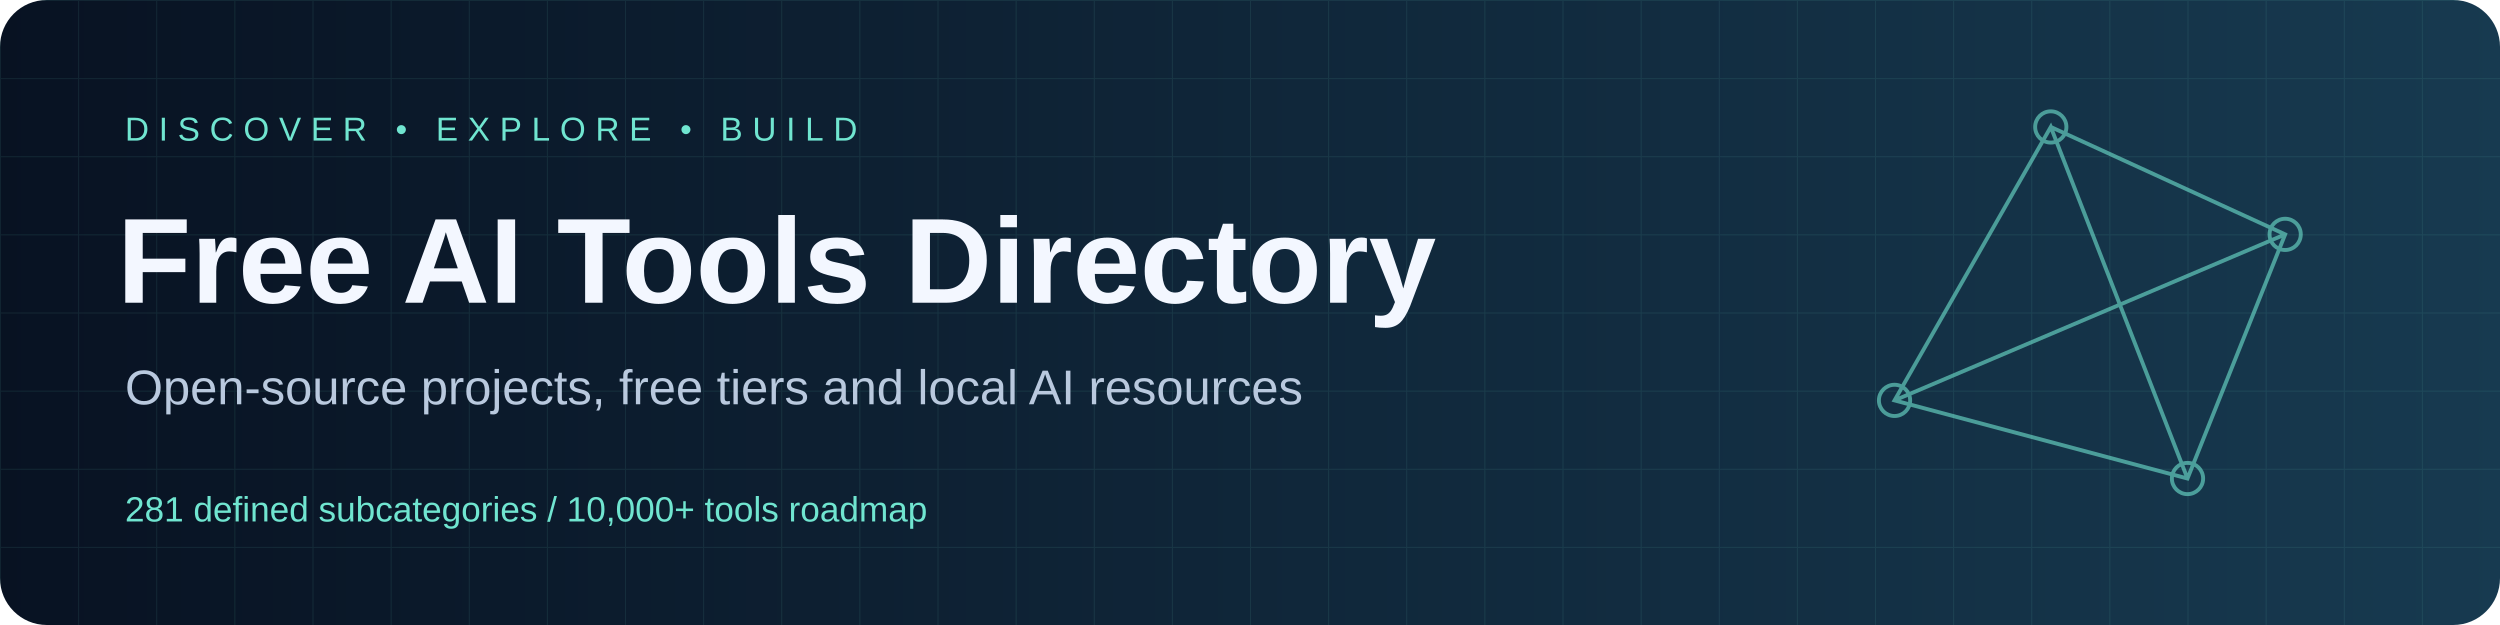
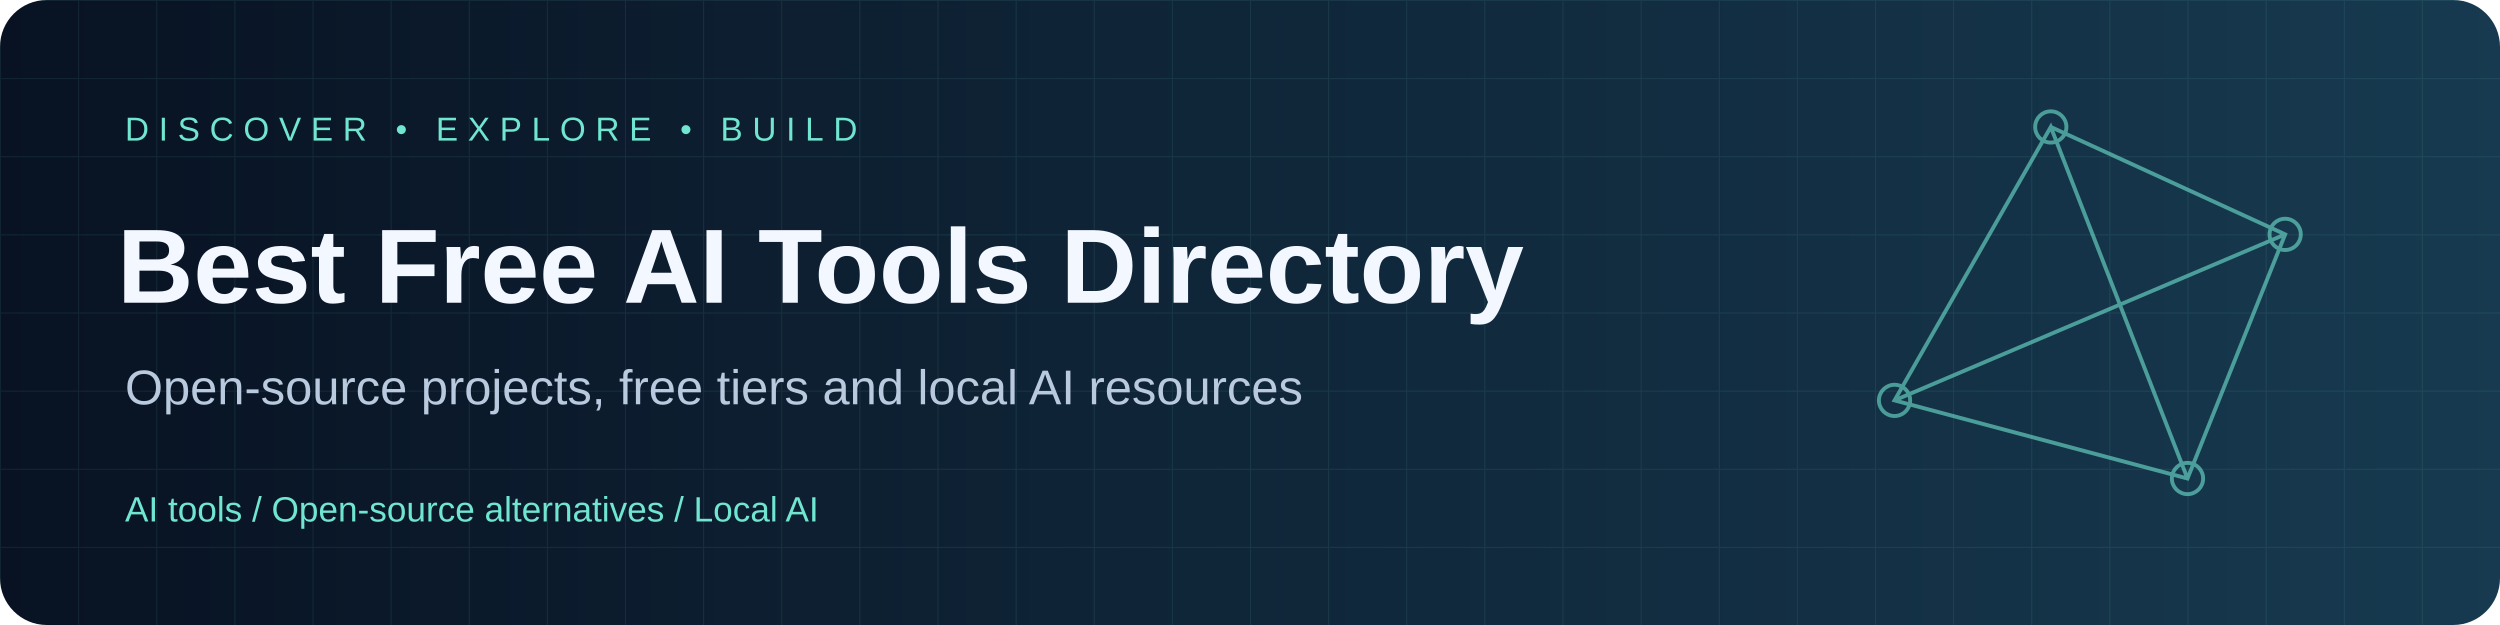
<svg xmlns="http://www.w3.org/2000/svg" width="1280" height="320" viewBox="0 0 1280 320">
  <defs>
    <linearGradient id="bg">
      <stop stop-color="#081222" />
      <stop offset="1" stop-color="#173a50" />
    </linearGradient>
    <pattern id="grid" width="40" height="40" patternUnits="userSpaceOnUse">
      <path d="M40 0H0V40" fill="none" stroke="#75e8d1" stroke-opacity=".09" />
    </pattern>
  </defs>
  <rect width="1280" height="320" rx="24" fill="url(#bg)" />
  <rect width="1280" height="320" rx="24" fill="url(#grid)" />
  <g fill="none" stroke="#70e5d0" stroke-width="2" opacity=".6">
    <path d="M1050 65L1170 120 1120 245 970 205 1050 65 1120 245M970 205L1170 120" />
    <circle cx="1050" cy="65" r="8" />
    <circle cx="1170" cy="120" r="8" />
    <circle cx="1120" cy="245" r="8" />
    <circle cx="970" cy="205" r="8" />
  </g>
  <g font-family="Arial,sans-serif">
    <text x="64" y="72" font-size="17" letter-spacing="5" fill="#70e5d0">DISCOVER • EXPLORE • BUILD</text>
-     <text x="60" y="155" font-size="62" font-weight="bold" fill="#f3f7ff">Free AI Tools Directory</text>
+     <text x="60" y="155" font-size="54" font-weight="bold" fill="#f3f7ff">Best Free AI Tools Directory</text>
    <text x="64" y="207" font-size="25" fill="#b9c9de">Open-source projects, free tiers and local AI resources</text>
-     <text x="64" y="267" font-size="18" fill="#70e5d0">281 defined subcategories  /  10,000+ tools roadmap</text>
+     <text x="64" y="267" font-size="18" fill="#70e5d0">AI tools  /  Open-source alternatives  /  Local AI</text>
  </g>
</svg>
